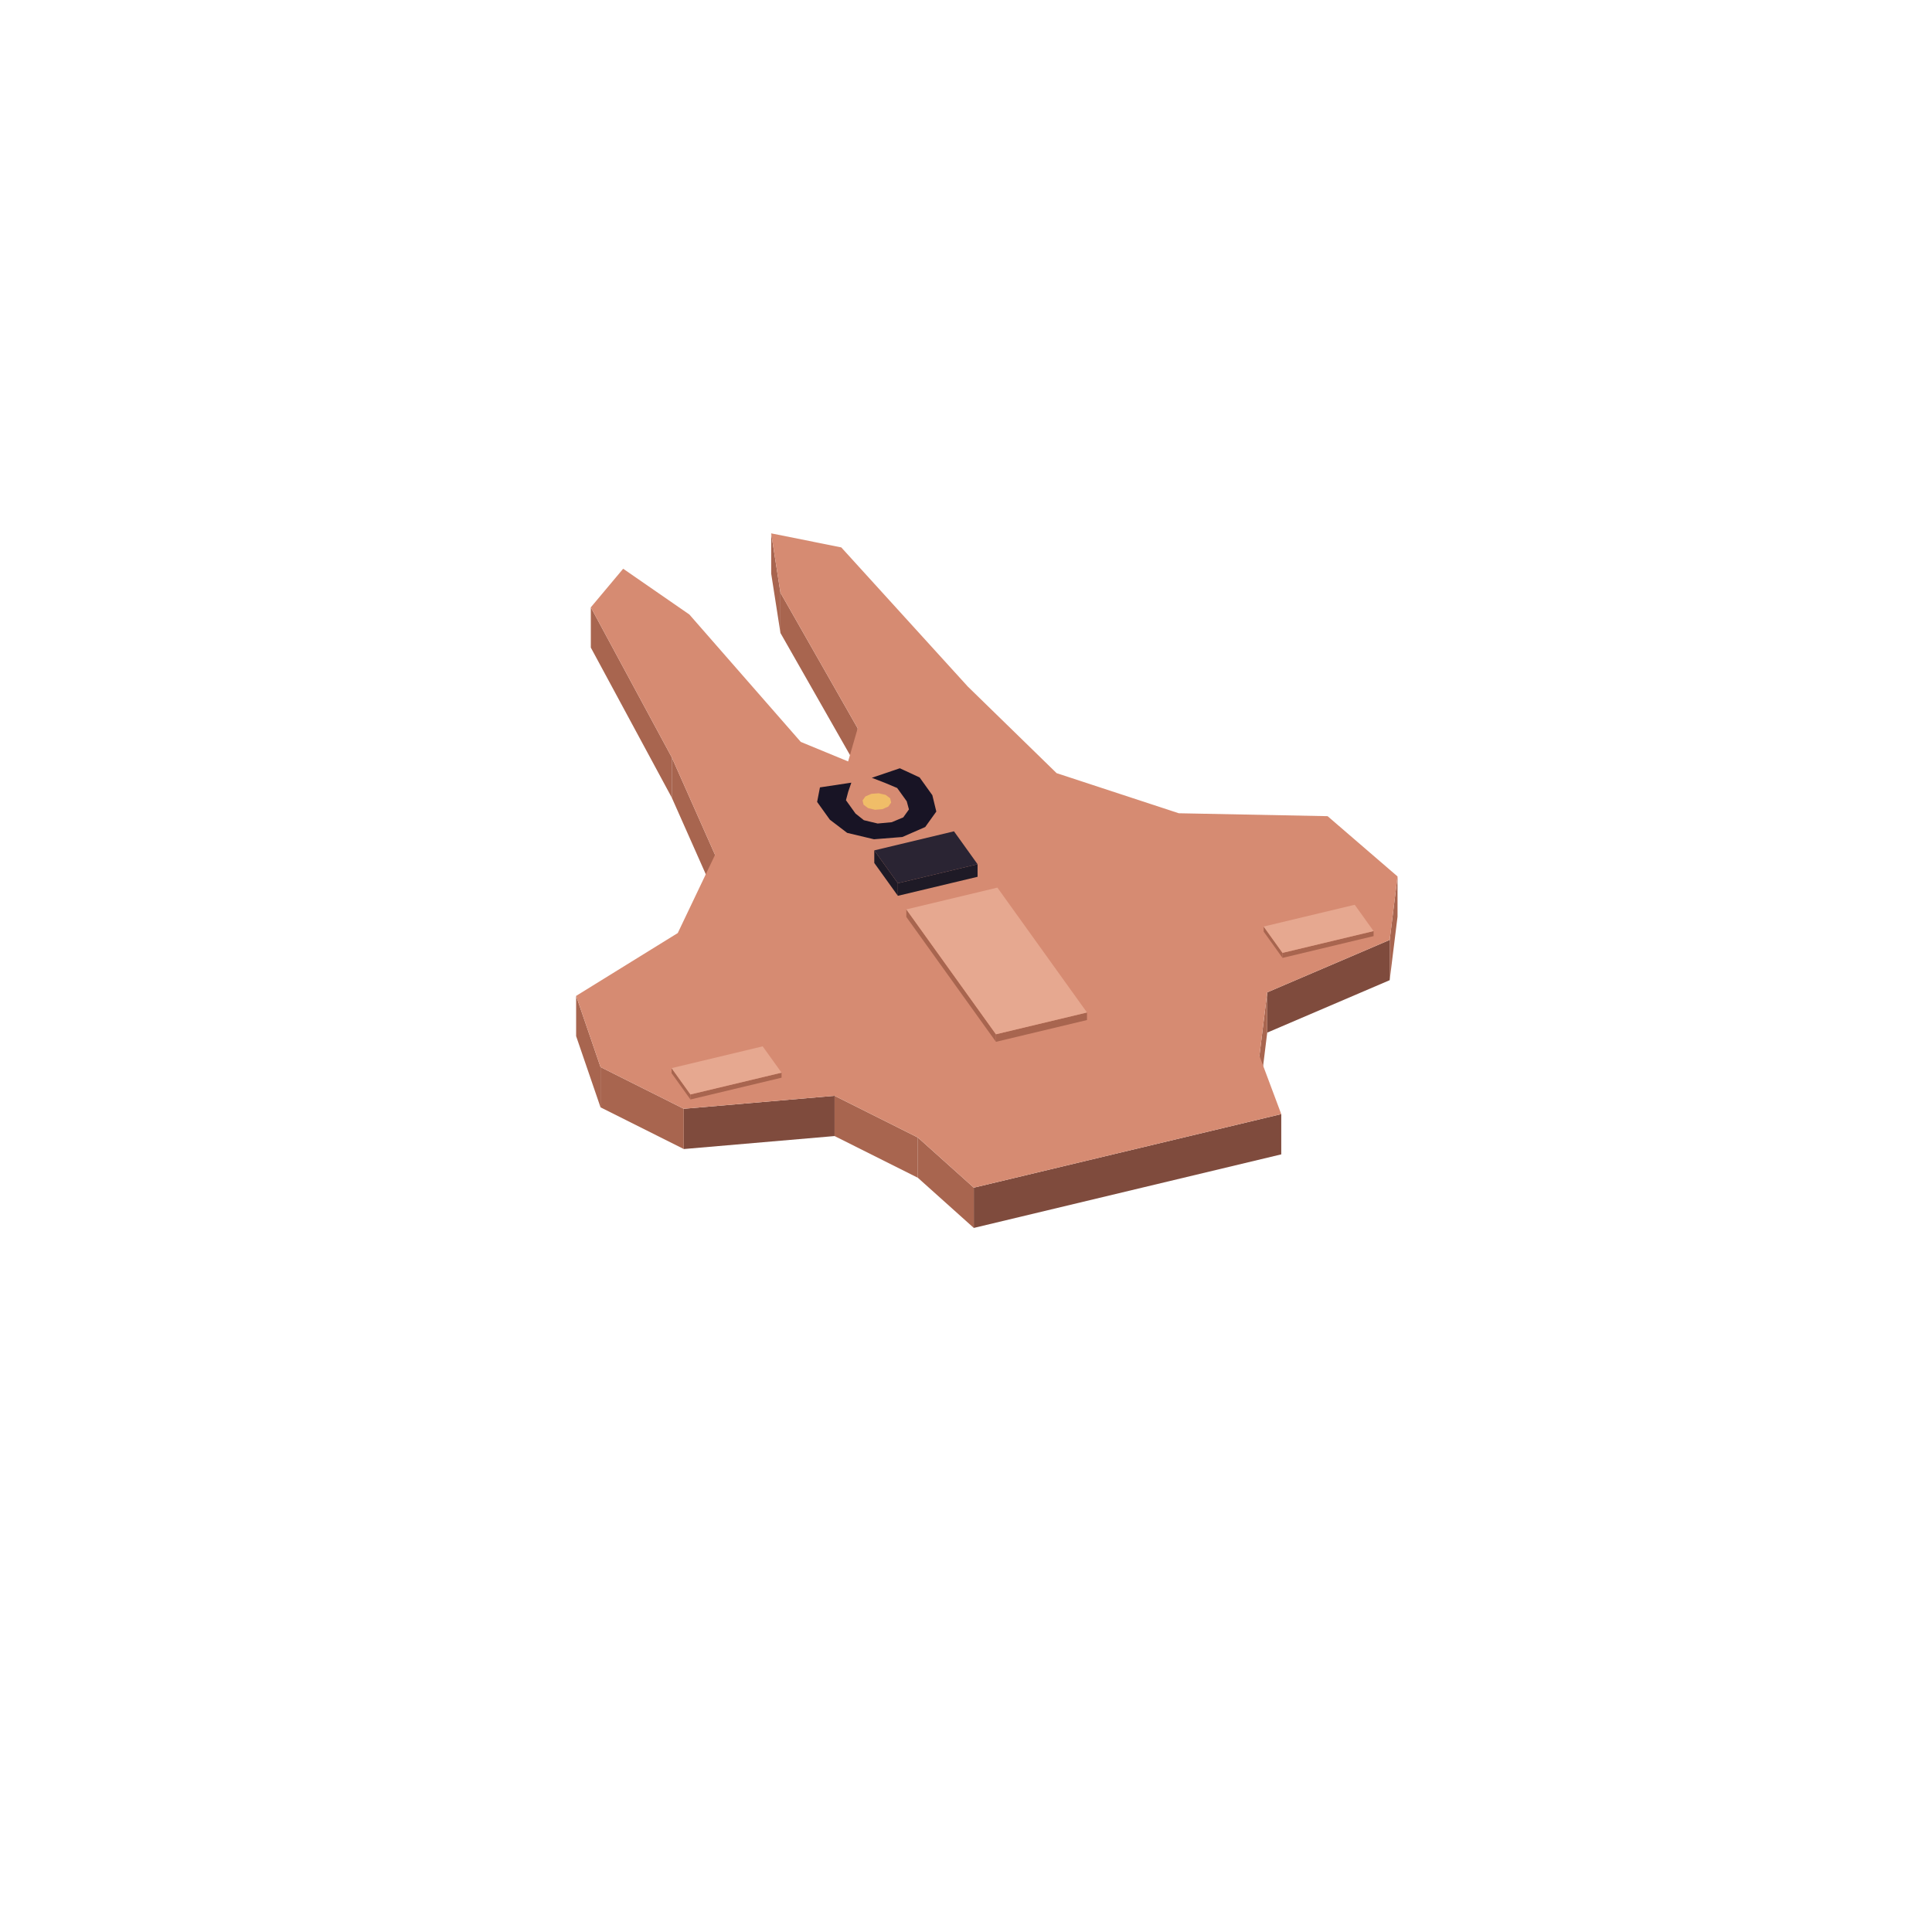
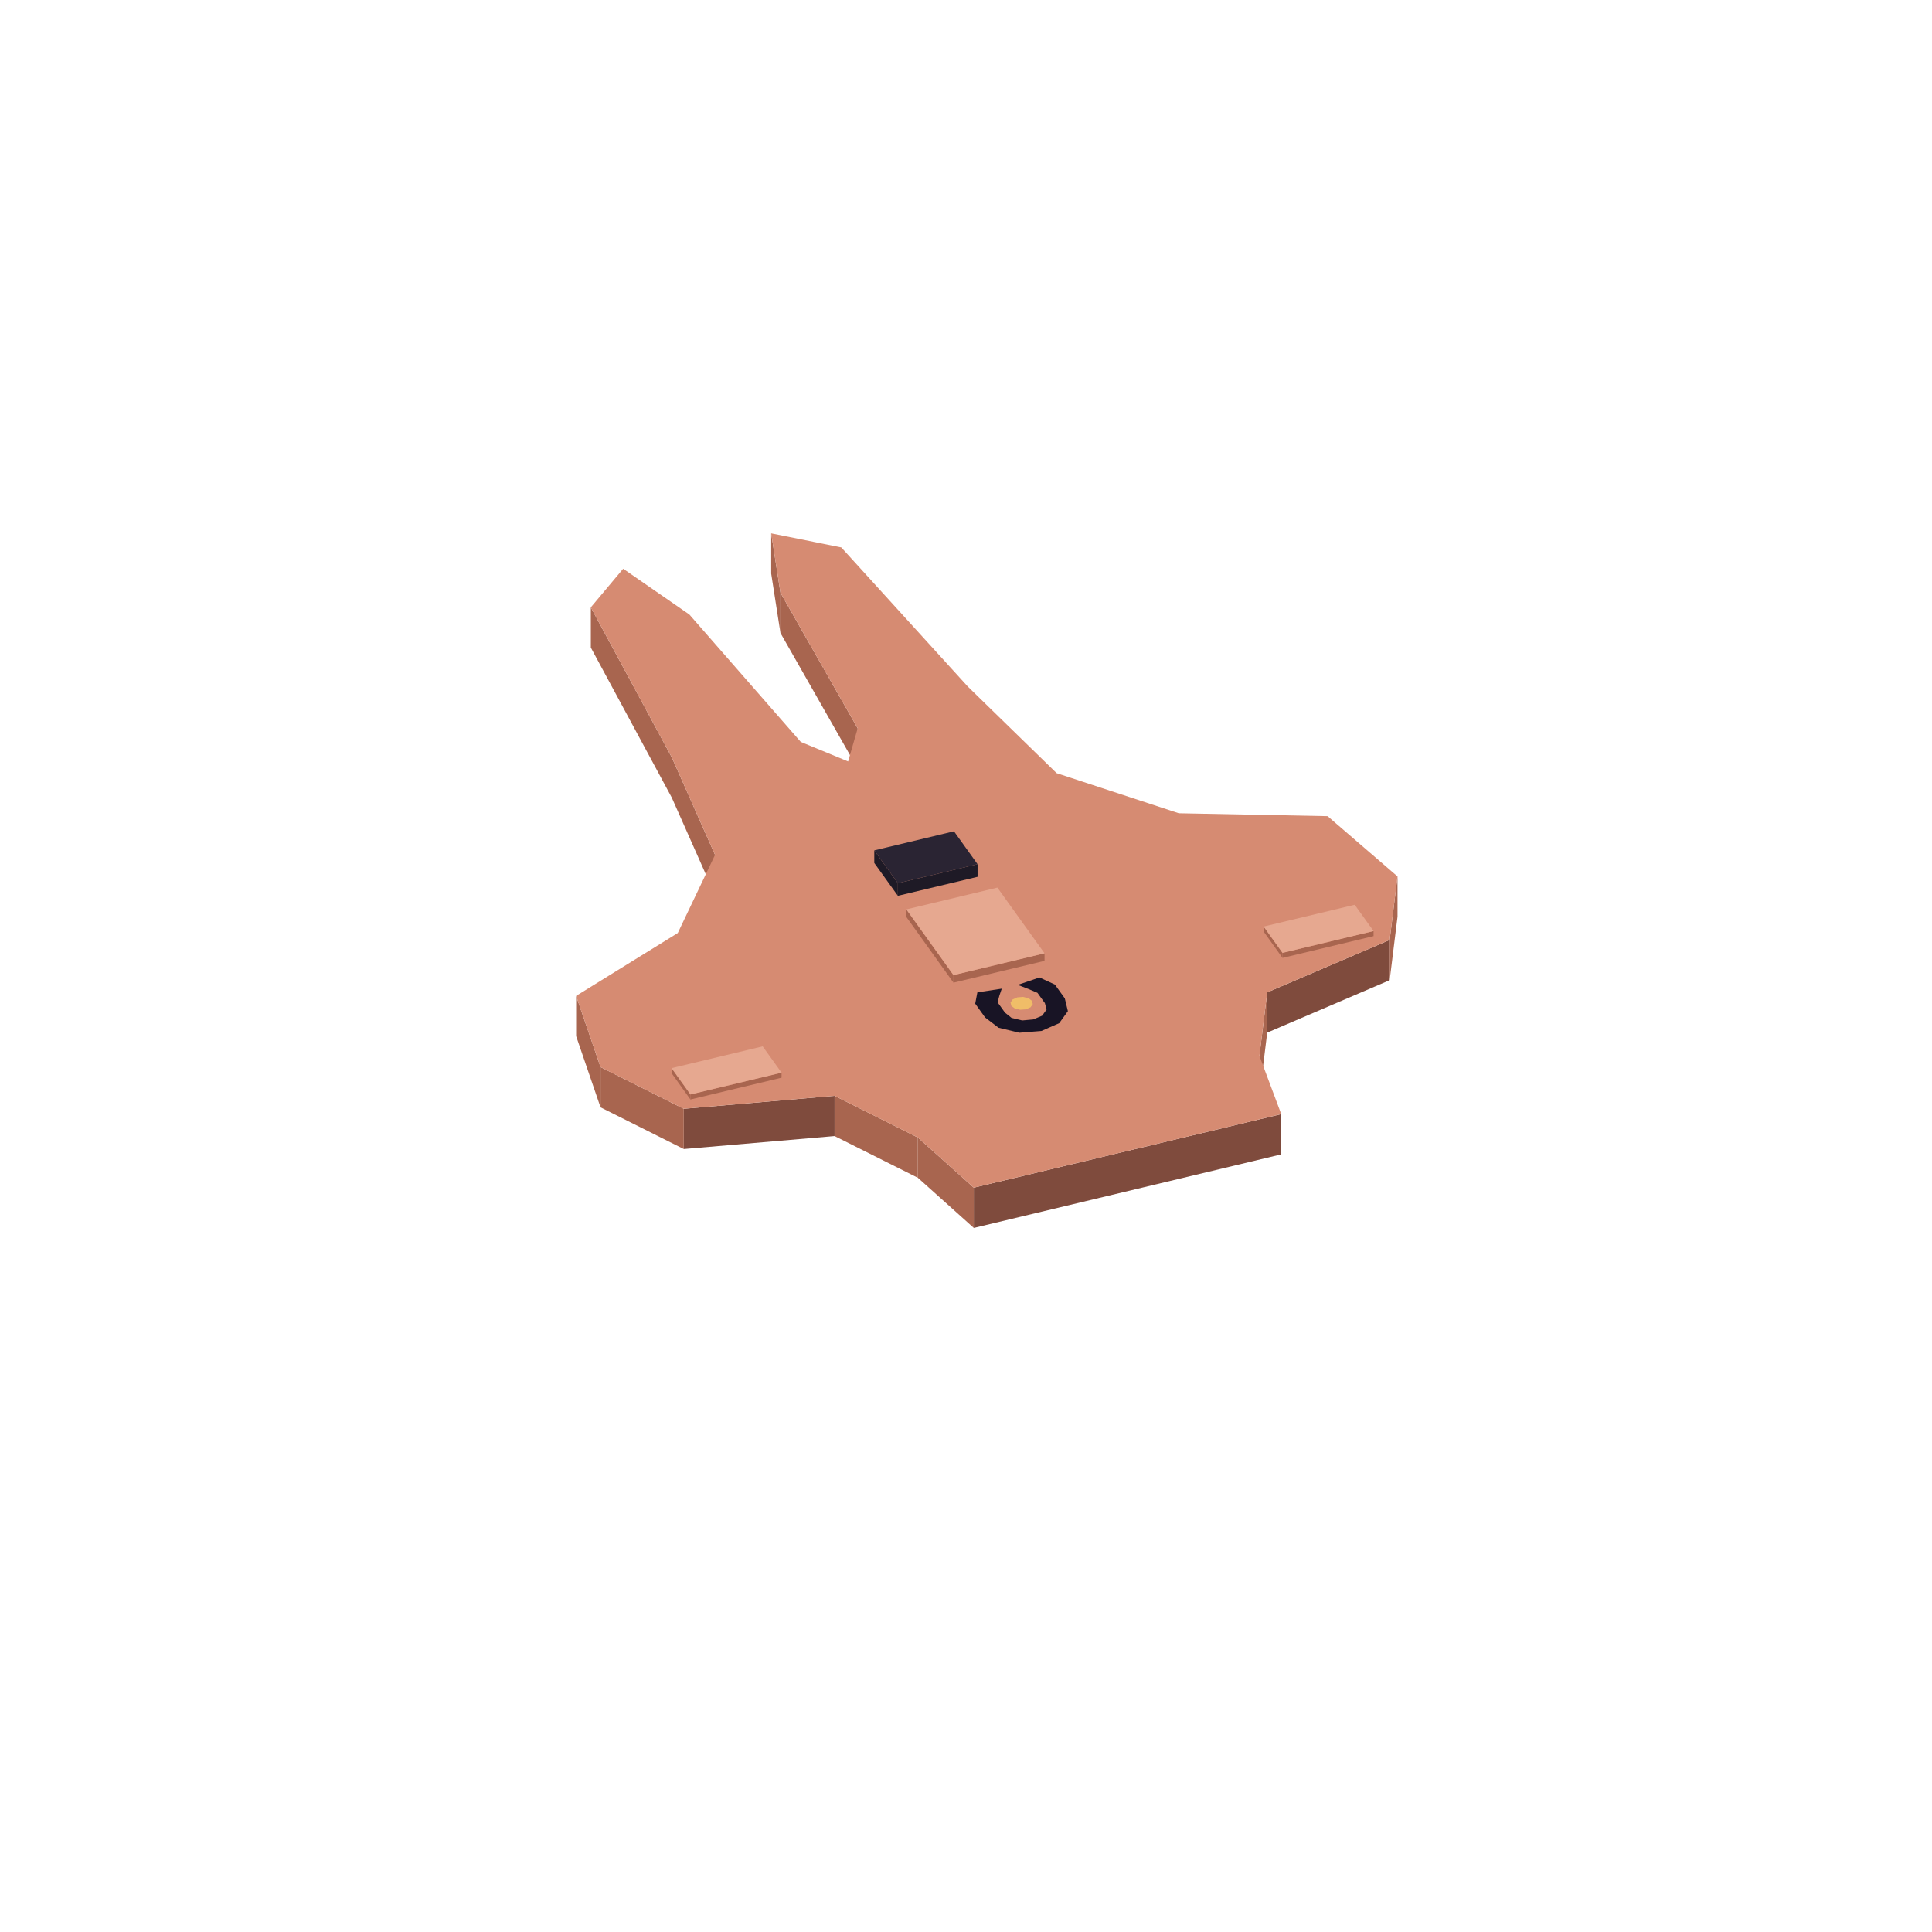
<svg xmlns="http://www.w3.org/2000/svg" width="168" height="168" viewBox="0 0 384 384">
  <polygon fill="#a8654f" points="155.12,117.81 170.47,144.76 170.47,152.76 155.12,125.81" />
  <polygon fill="#a8654f" points="153.28,106.01 155.12,117.81 155.12,125.81 153.28,114.01" />
  <polygon fill="#a8654f" points="276.21,186.82 277.77,174.20 277.77,182.20 276.21,194.82" />
  <polygon fill="#7f4b3d" points="251.87,197.24 276.21,186.82 276.21,194.82 251.87,205.24" />
  <polygon fill="#a8654f" points="250.32,209.85 251.87,197.24 251.87,205.24 250.32,217.85" />
  <polygon fill="#7f4b3d" points="193.55,236.06 254.66,221.44 254.66,229.44 193.55,244.06" />
  <polygon fill="#a8654f" points="182.43,226.09 193.55,236.06 193.55,244.06 182.43,234.09" />
  <polygon fill="#a8654f" points="165.88,217.80 182.43,226.09 182.43,234.09 165.88,225.80" />
  <polygon fill="#7f4b3d" points="135.91,220.38 165.88,217.80 165.88,225.80 135.91,228.38" />
  <polygon fill="#a8654f" points="119.36,212.09 135.91,220.38 135.91,228.38 119.36,220.09" />
  <polygon fill="#a8654f" points="114.51,197.94 119.36,212.09 119.36,220.09 114.51,205.94" />
  <polygon fill="#a8654f" points="133.52,150.53 142.12,169.91 142.12,177.91 133.52,158.53" />
  <polygon fill="#a8654f" points="117.43,120.71 133.52,150.53 133.52,158.53 117.43,128.71" />
  <polygon fill="#d68b72" points="168.57,151.34 170.47,144.76 155.12,117.81 153.28,106.01 167.21,108.80 192.36,136.46 210.01,153.67 234.29,161.64 263.87,162.22 277.77,174.20 276.21,186.82 251.87,197.24 250.32,209.85 254.66,221.44 193.55,236.06 182.43,226.09 165.88,217.80 135.91,220.38 119.36,212.09 114.51,197.94 134.71,185.45 142.12,169.91 133.52,150.53 117.43,120.71 123.86,113.04 137.02,122.14 159.16,147.46 168.57,151.34" />
-   <polygon fill="#f0bd68" points="176.93,158.67 177.12,159.52 176.56,160.31 175.38,160.83 173.91,160.95 172.54,160.62 171.64,159.94 171.44,159.09 172.01,158.30 173.19,157.78 174.66,157.67 176.03,157.99" />
-   <polygon fill="#181425" points="173.71,166.81 168.38,165.54 164.94,162.92 162.41,159.39 162.97,156.50 169.21,155.56 168.59,157.36 168.14,159.05 170.04,161.70 171.70,163.02 174.44,163.68 177.24,163.42 179.53,162.46 180.66,160.88 180.22,159.26 178.32,156.62 175.92,155.61 173.28,154.59 178.85,152.70 182.78,154.52 185.31,158.05 186.10,161.30 183.89,164.38 179.35,166.36" />
+   <polygon fill="#f0bd68" points="205.12,198.92 205.27,199.59 204.83,200.20 203.91,200.61 202.77,200.69 201.70,200.44 201.00,199.91 200.85,199.25 201.29,198.63 202.21,198.23 203.35,198.14 204.42,198.40" />
+   <polygon fill="#181425" points="202.61,205.26 198.47,204.27 195.80,202.23 193.83,199.48 194.26,197.24 199.11,196.50 198.63,197.90 198.28,199.22 199.76,201.28 201.05,202.31 203.18,202.82 205.36,202.62 207.14,201.87 208.02,200.64 207.68,199.38 206.20,197.33 204.34,196.54 202.28,195.75 206.61,194.28 209.67,195.69 211.64,198.44 212.25,200.97 210.53,203.36 207.00,204.91" />
  <polygon fill="#1e1a26" points="178.46,175.55 194.30,171.77 194.30,174.27 178.46,178.05" />
  <polygon fill="#1e1a26" points="173.77,169.02 178.46,175.55 178.46,178.05 173.77,171.52" />
  <polygon fill="#2a2433" points="173.77,169.02 189.61,165.23 194.30,171.77 178.46,175.55" />
  <polygon fill="#a8654f" points="254.91,189.39 273.01,185.06 273.01,186.06 254.91,190.39" />
  <polygon fill="#a8654f" points="251.16,184.16 254.91,189.39 254.91,190.39 251.16,185.16" />
  <polygon fill="#e6a890" points="251.16,184.16 269.26,179.83 273.01,185.06 254.91,189.39" />
-   <polygon fill="#a8654f" points="197.95,205.57 216.05,201.24 216.05,202.74 197.95,207.07" />
-   <polygon fill="#a8654f" points="180.14,180.75 197.95,205.57 197.95,207.07 180.14,182.25" />
-   <polygon fill="#e6a890" points="180.14,180.75 198.24,176.42 216.05,201.24 197.95,205.57" />
+   <polygon fill="#a8654f" points="189.51,193.81 207.61,189.48 207.61,190.98 189.51,195.31" />
+   <polygon fill="#a8654f" points="180.14,180.75 189.51,193.81 189.51,195.31 180.14,182.25" />
+   <polygon fill="#e6a890" points="180.14,180.75 198.24,176.42 207.61,189.48 189.51,193.81" />
  <polygon fill="#a8654f" points="137.23,217.53 155.34,213.20 155.34,214.20 137.23,218.53" />
  <polygon fill="#a8654f" points="133.48,212.30 137.23,217.53 137.23,218.53 133.48,213.30" />
  <polygon fill="#e6a890" points="133.48,212.30 151.59,207.97 155.34,213.20 137.23,217.53" />
</svg>
